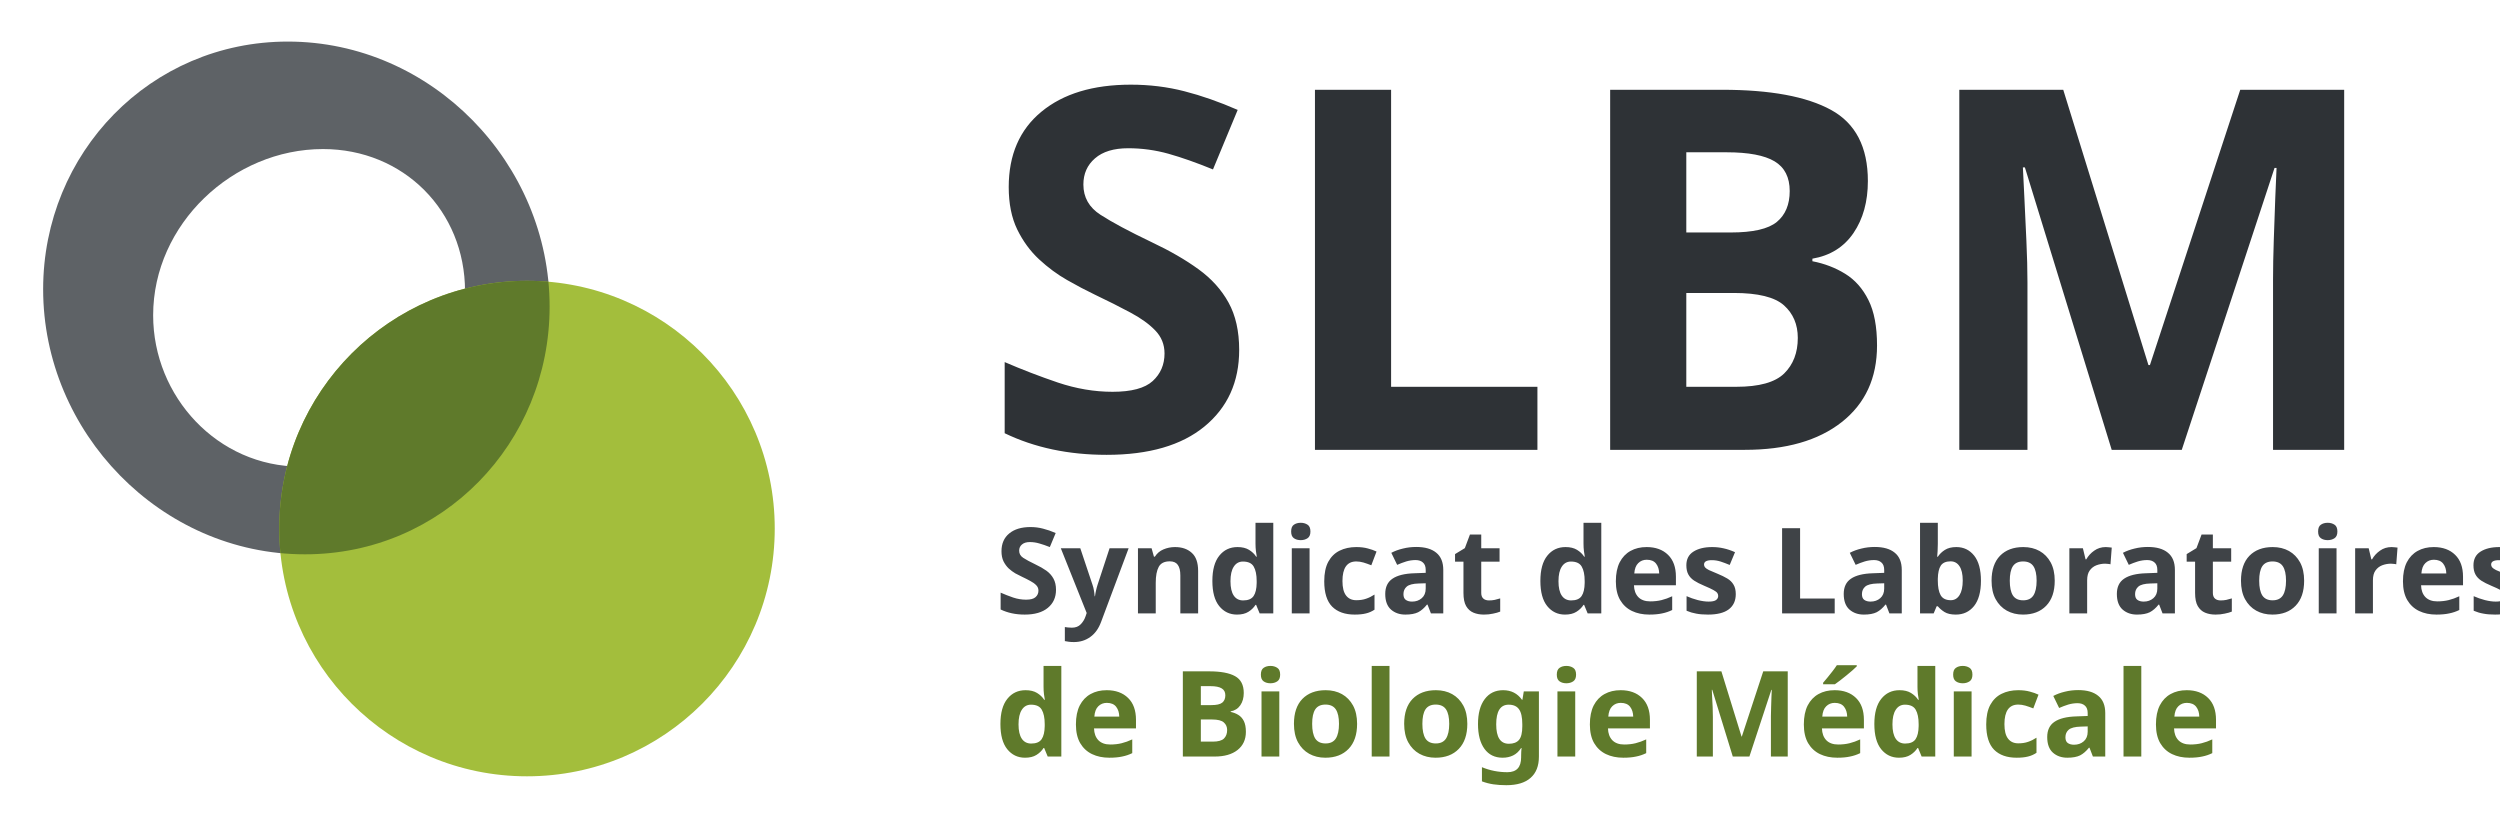
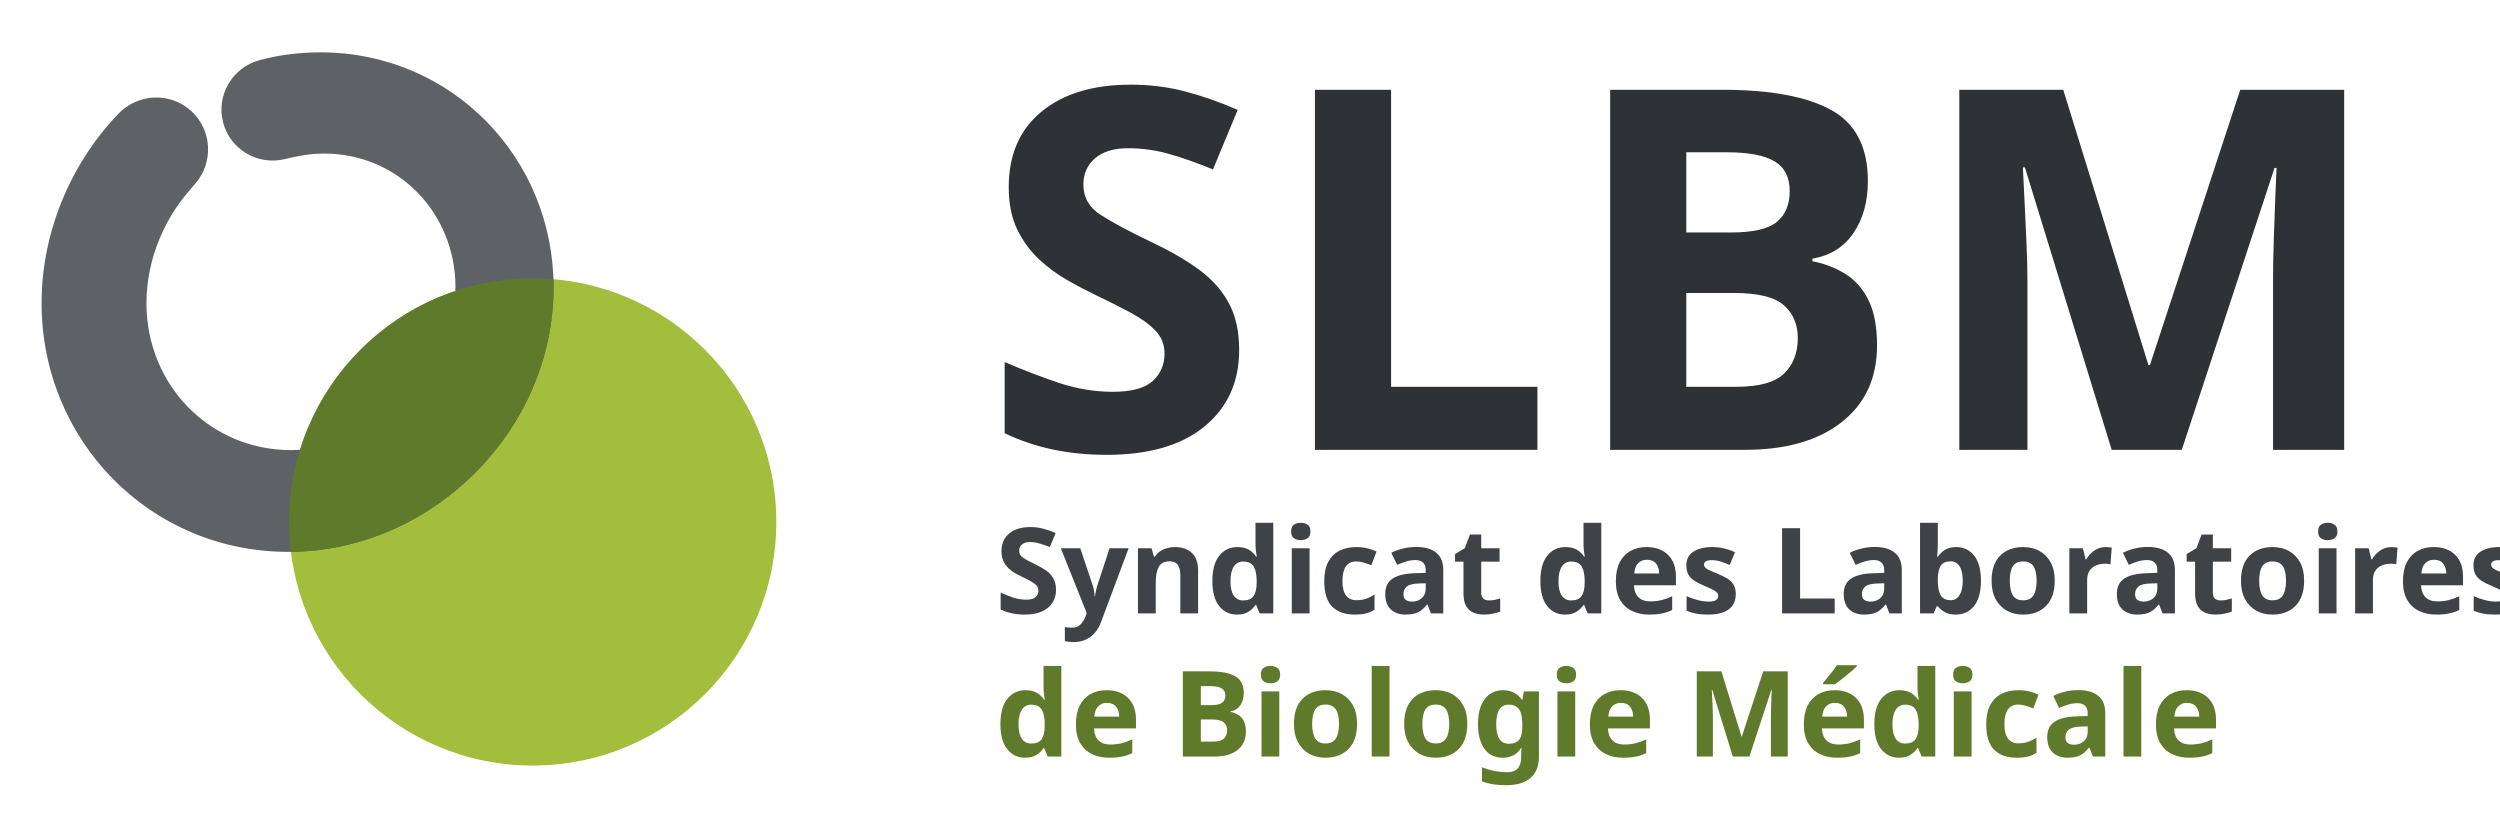
<svg xmlns="http://www.w3.org/2000/svg" viewBox="0 0 366.8 120" role="img" aria-label="SLBM, Syndicat des Laboratoires de Biologie Médicale">
  <defs>
    <clipPath id="deux-ronds-logo-c">
-       <circle cx="77.32" cy="77.55" r="36.35" />
+       <circle cx="78.16" cy="76.58" r="35.74" />
    </clipPath>
  </defs>
-   <path d="M42.23 6.1 C22.07 6.1 6.33 22.42 6.33 42.44 C6.33 63.44 23.6 81.33 44.74 81.33 C64.9 81.33 80.64 65.01 80.64 44.99 C80.64 23.99 63.37 6.1 42.23 6.1 Z M44.07 68.46 C31.94 68.46 22.47 58.2 22.47 46.26 C22.47 32.89 34.17 21.87 47.39 21.87 C59.2 21.87 68.23 30.93 68.23 42.73 C68.23 55.78 57.55 68.46 44.07 68.46 Z" fill="#5E6266" fill-rule="evenodd" />
-   <circle cx="77.32" cy="77.55" r="36.35" fill="#A3BE3C" />
-   <path d="M42.23 6.1 C22.07 6.1 6.33 22.42 6.33 42.44 C6.33 63.44 23.6 81.33 44.74 81.33 C64.9 81.33 80.64 65.01 80.64 44.99 C80.64 23.99 63.37 6.1 42.23 6.1 Z" fill="#5F7A2B" clip-path="url(#deux-ronds-logo-c)" />
+   <circle cx="78.16" cy="76.58" r="35.74" fill="#A3BE3C" />
+   <path d="M32.73 17.95 C33.75 21.92 37.82 24.32 41.79 23.34 C43.68 22.88 45.55 22.53 47.51 22.53 C58.5 22.53 66.83 31.31 66.83 42.19 C66.83 55.05 55.52 66.04 42.73 66.04 C30.7 66.04 21.49 56.42 21.49 44.49 C21.49 41.22 22.18 37.96 23.44 34.95 C24.07 33.45 24.84 32 25.74 30.63 C26.64 29.26 27.65 28.11 28.71 26.87 C31.36 23.77 31.09 19.07 28.08 16.31 C24.99 13.47 20.25 13.69 17.36 16.7 C10.27 24.08 6.1 34.23 6.1 44.47 C6.1 64.66 22.02 80.97 42.3 80.97 C63.32 80.97 81.22 63.18 81.22 42.14 C81.22 23.08 66.19 7.68 47.04 7.68 C44.02 7.68 40.95 8.04 38.04 8.84 C34.09 9.92 31.7 13.97 32.73 17.95 Z" fill="#5E6266" />
+   <path d="M47.05 7.68 C44.72 7.68 42.39 7.91 40.1 8.37 C37.84 8.82 35.68 9.62 33.49 10.35 C31.28 11.08 29.07 11.82 26.85 12.56 C24.68 13.29 22.47 13.96 20.31 14.75 C19.21 15.16 18.22 15.81 17.41 16.65 C10.31 23.96 6.1 34.23 6.1 44.42 C6.1 64.62 21.93 80.97 42.26 80.97 C63.28 80.97 81.22 63.23 81.22 42.16 C81.22 23.1 66.22 7.68 47.05 7.68 Z" fill="#5F7A2B" clip-path="url(#deux-ronds-logo-c)" />
  <text x="144" y="66" font-family="Nunito" font-weight="900" font-size="74" letter-spacing="1.5" fill="#2E3236">SLBM</text>
  <text x="146" y="90" font-family="Nunito" font-weight="700" font-size="17.5" fill="#3F4347">Syndicat des Laboratoires</text>
  <text x="146" y="111" font-family="Nunito" font-weight="700" font-size="17.5" fill="#5F7A2B">de Biologie Médicale</text>
</svg>
